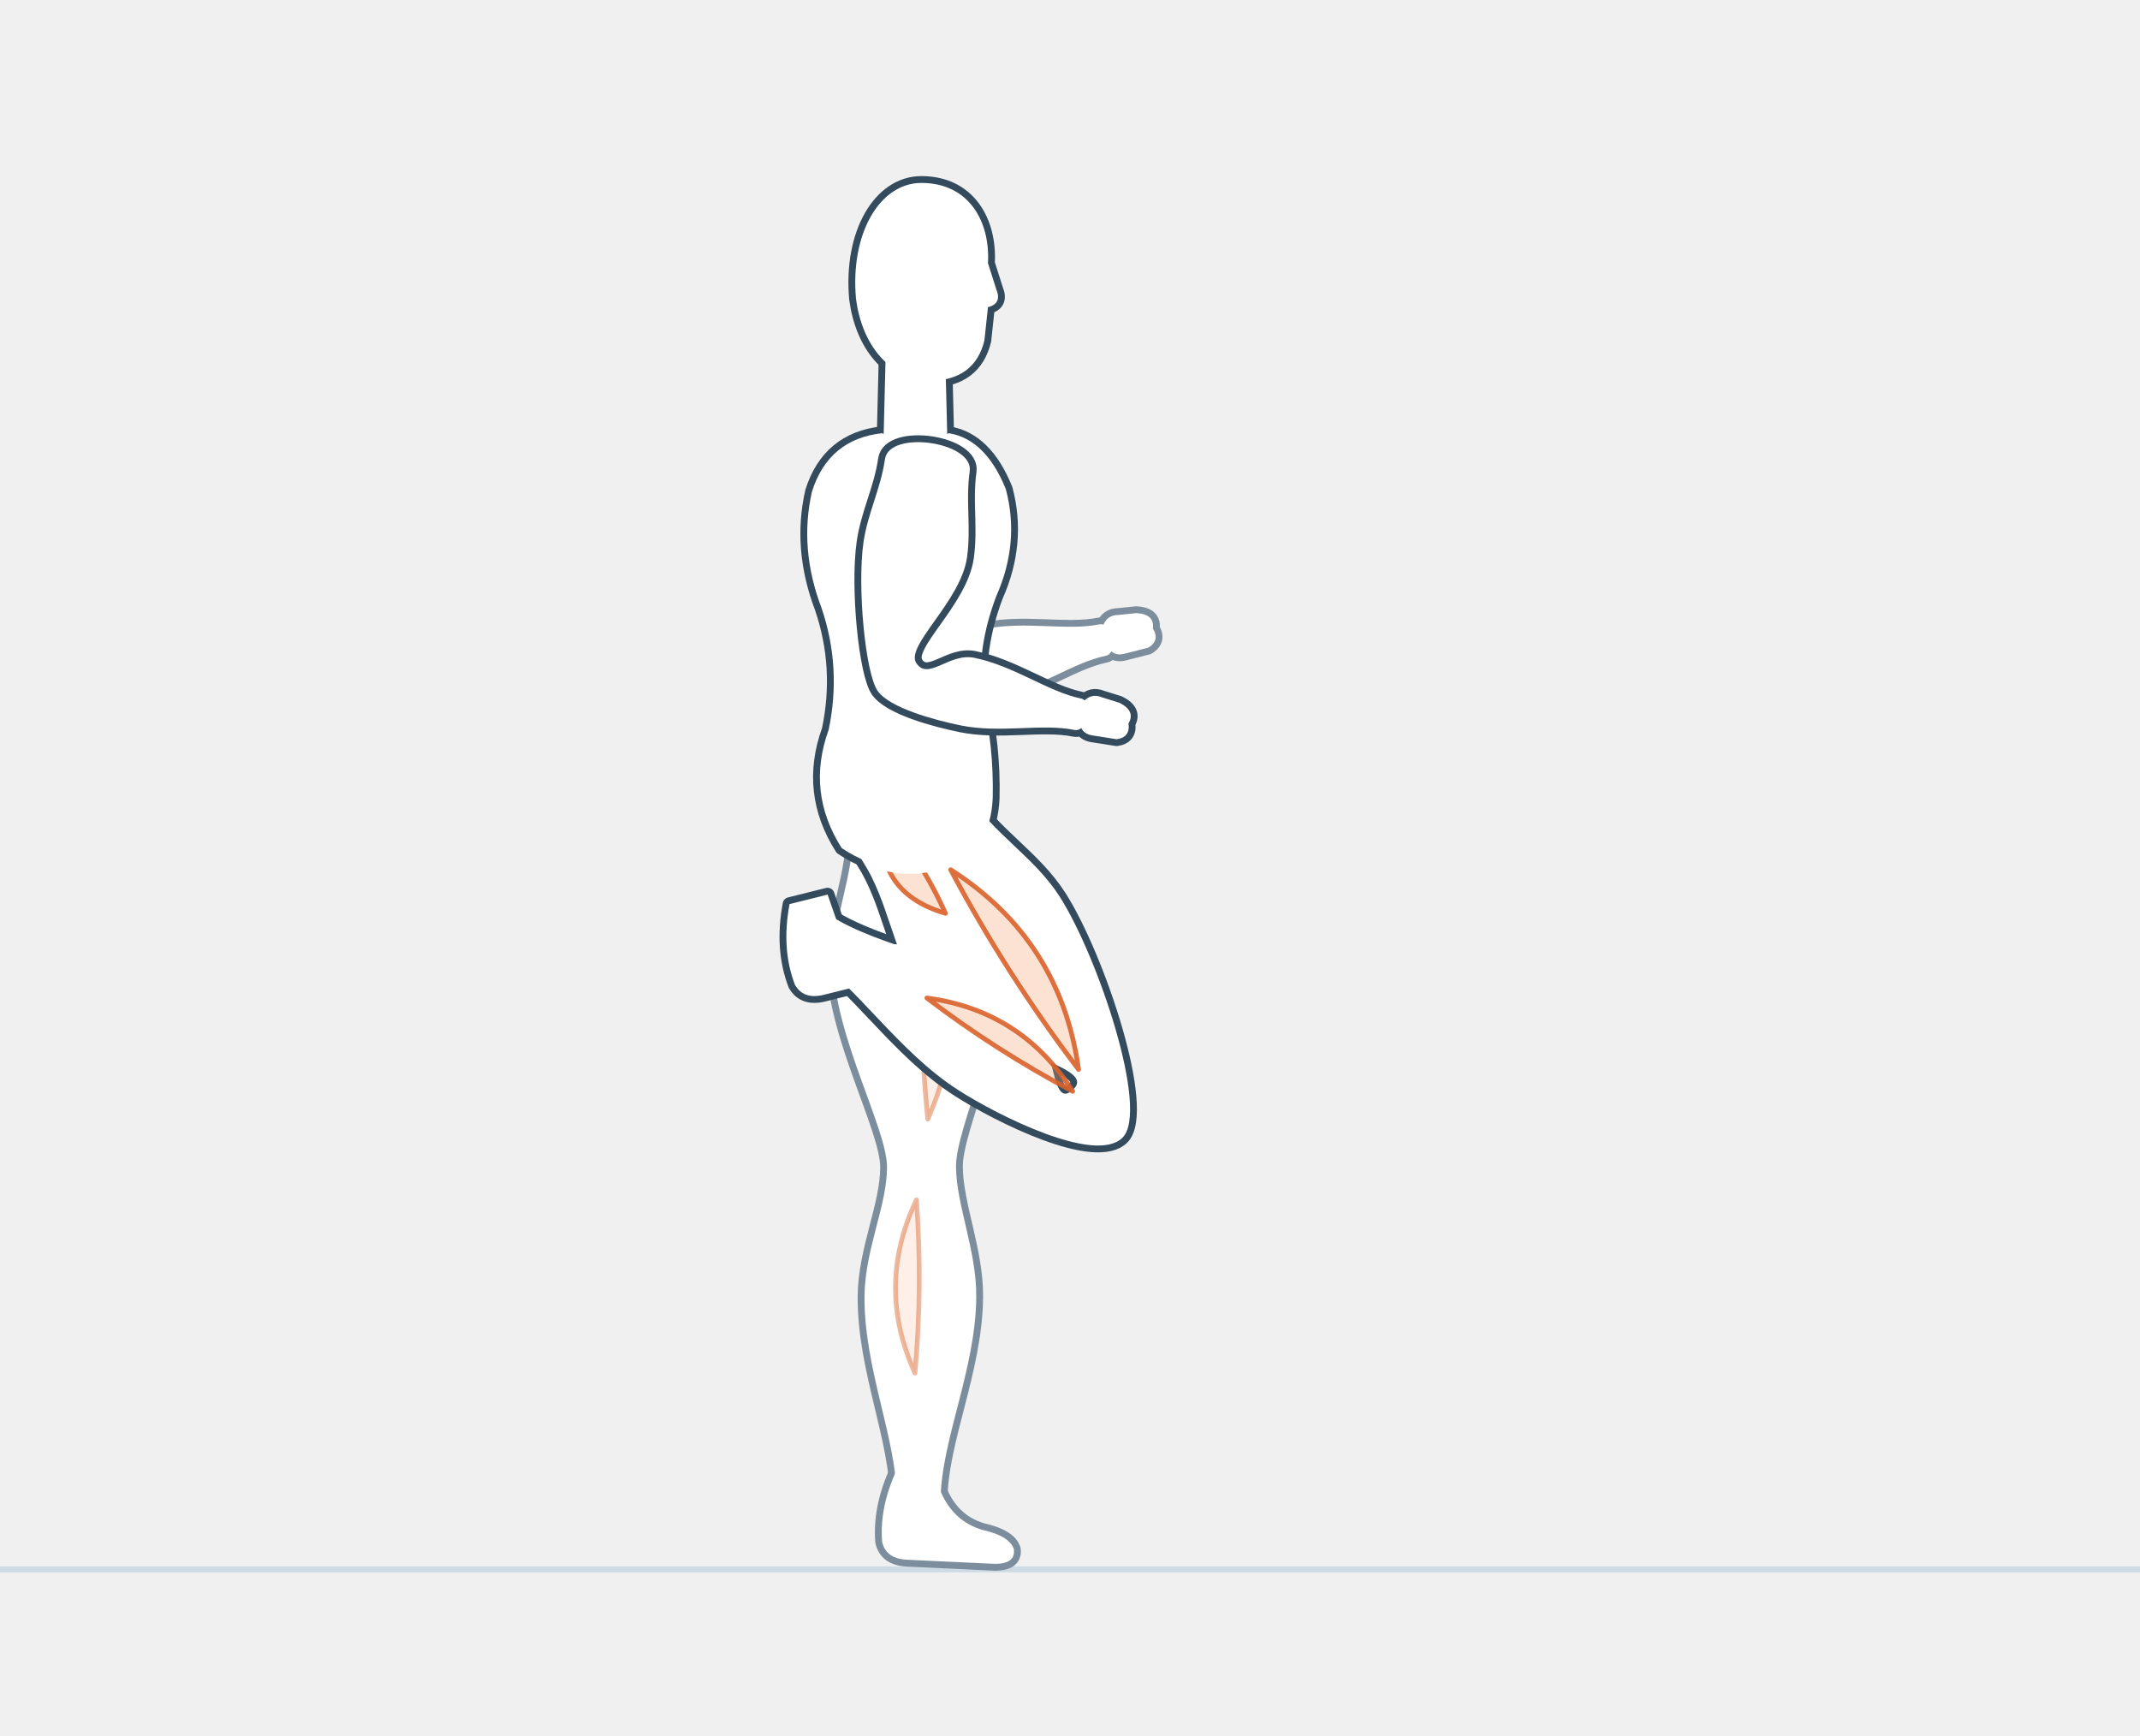
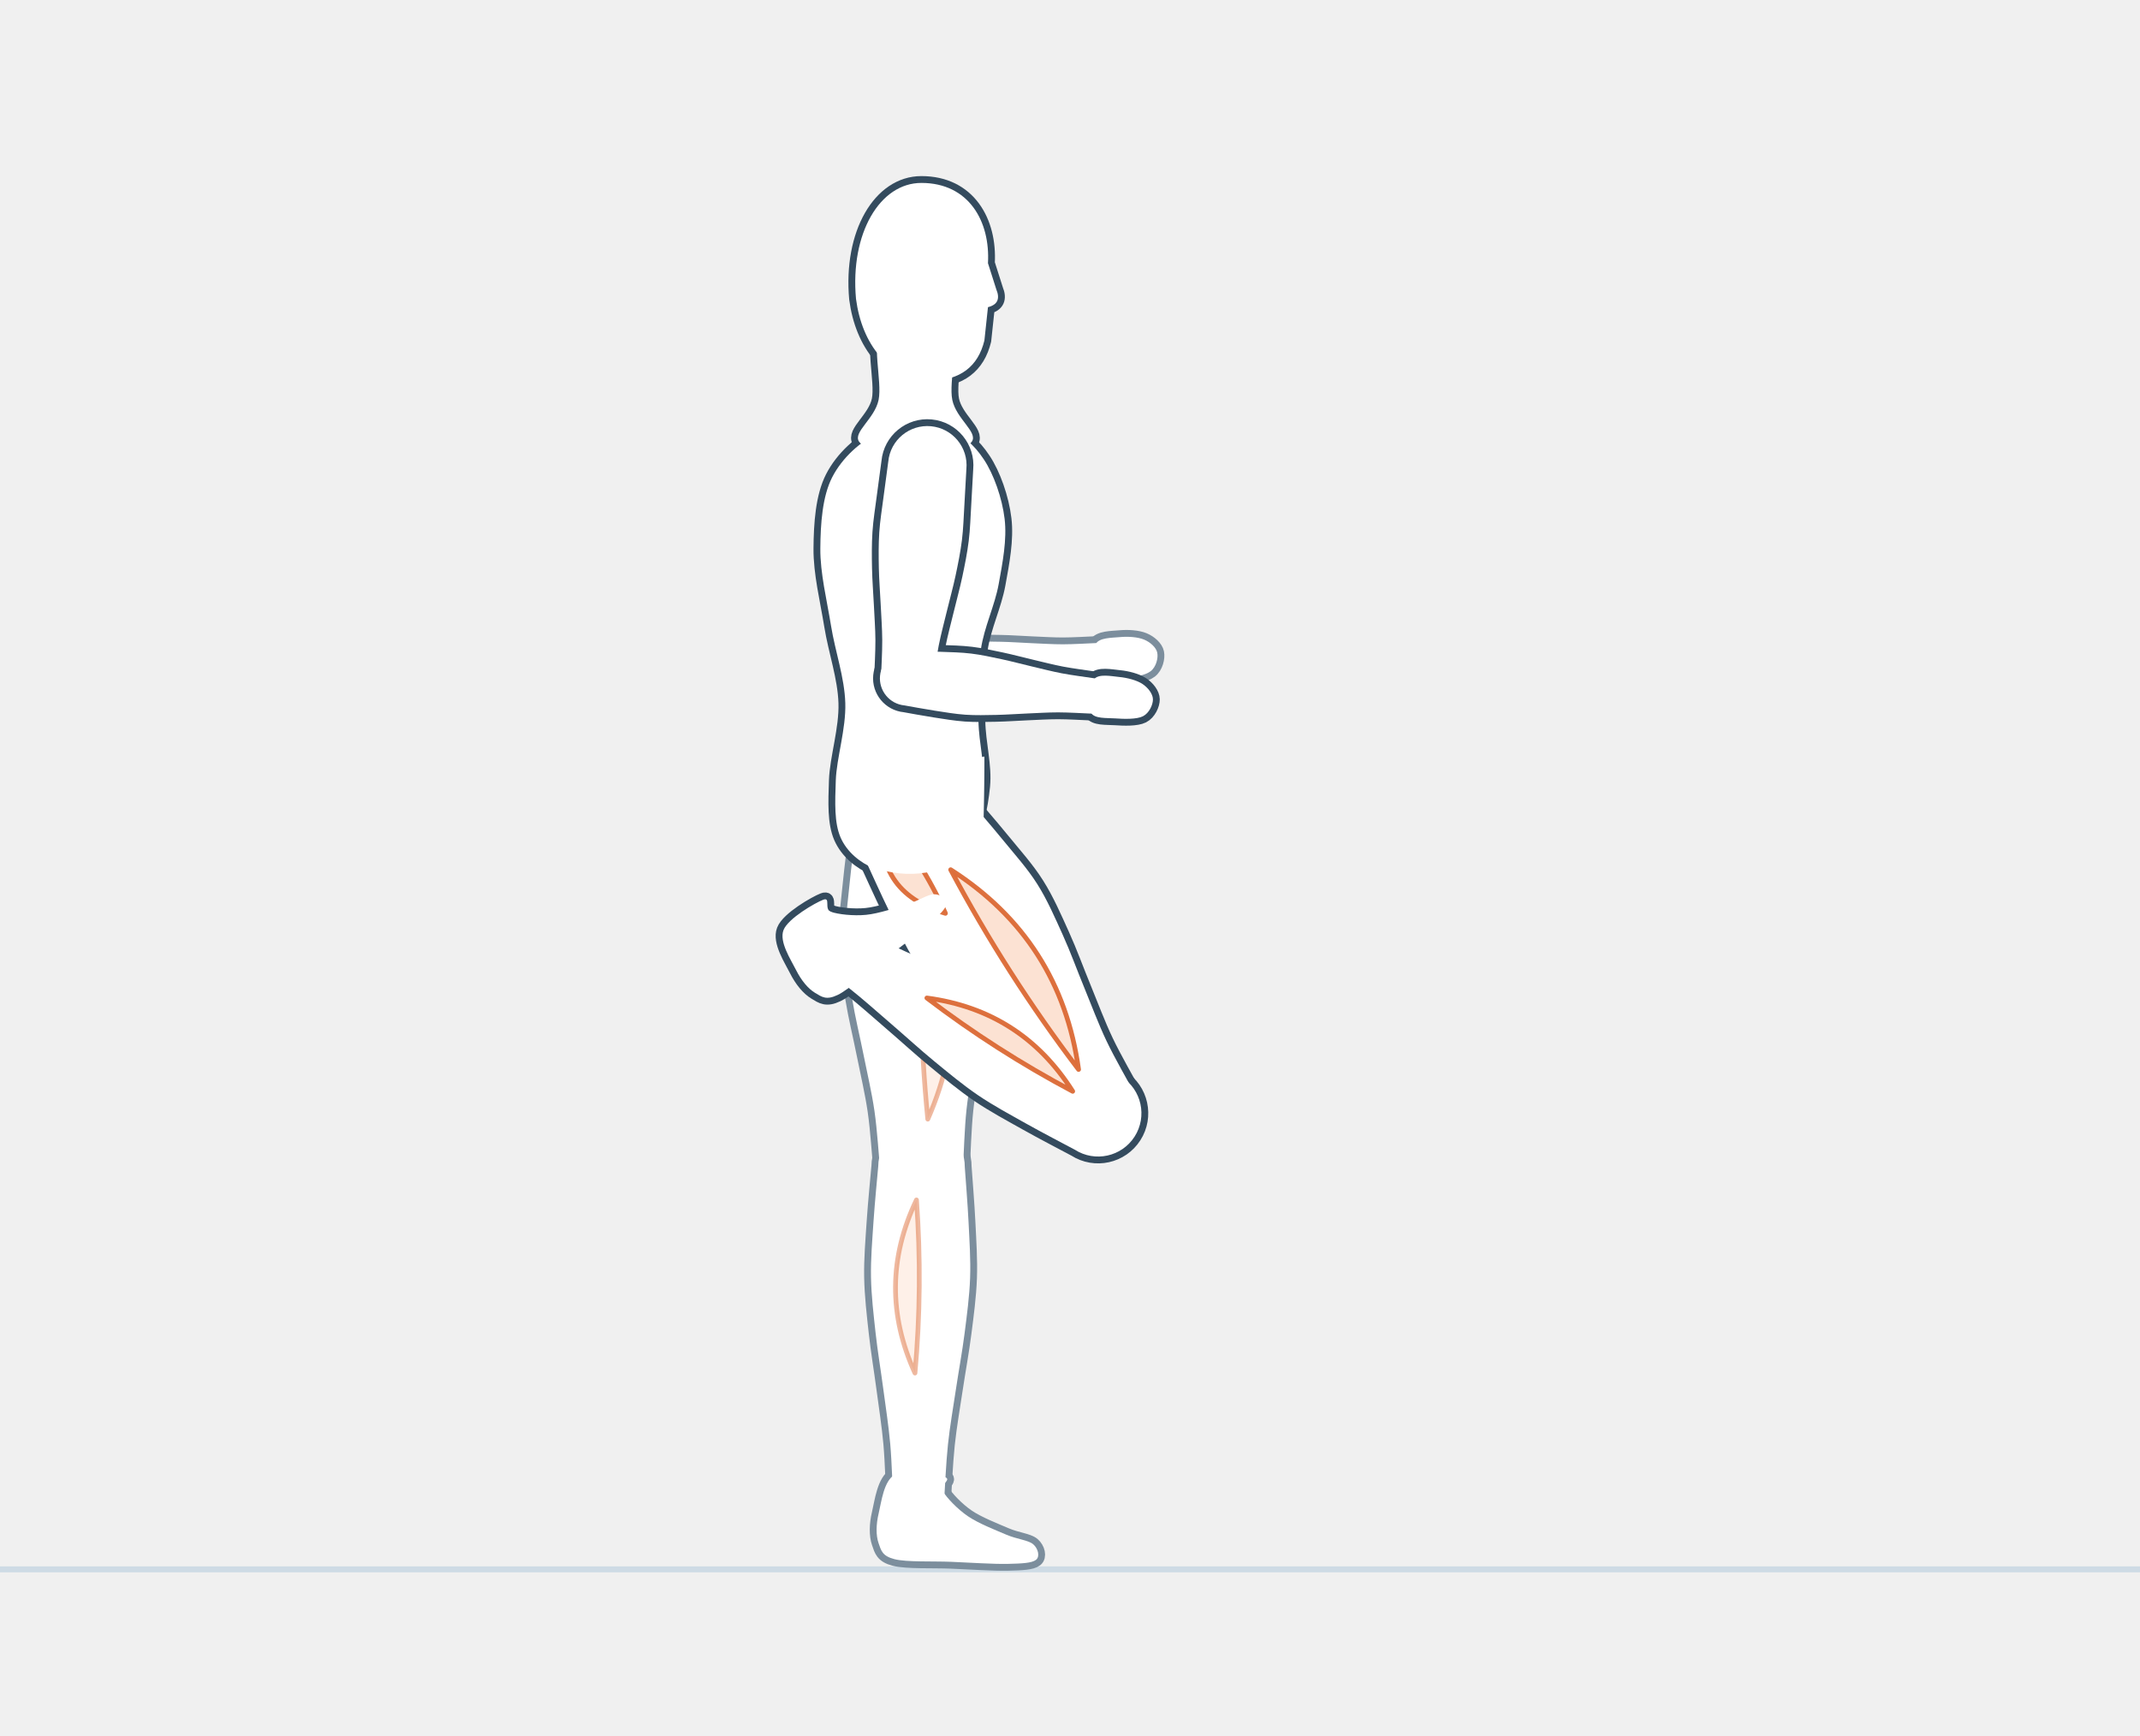
<svg xmlns="http://www.w3.org/2000/svg" viewBox="0 0 360 292">
  <path d="M0 264H360" stroke="#cedbe5" fill="none" />
  <g class="bw-human-athlete bw-human-outline bw-human-natural bw-human-sketch bw-human-side" stroke="#344b5e" stroke-width="1.05" stroke-linecap="round" stroke-linejoin="round">
    <g class="bw-silhouette-ink" stroke-width="2.3">
      <g class="bw-human-arm bw-human-arm-left" fill="#fff" stroke="#7c8e9d">
-         <path d="M142.872,79.291C143.585,84.280 142.612,88.783 143.325,93.772C144.395,101.256 149.875,115.130 152.790,117.182C155.706,119.233 163.850,118.033 168.101,117.161C174.782,115.789 180.536,111.443 186.002,110.321C188.250,109.860 187.164,104.570 184.916,105.032C179.450,106.154 172.449,104.426 165.769,105.798C161.517,106.670 160.309,112.691 157.394,110.639C154.478,108.587 161.818,98.767 160.748,91.283C160.035,86.293 157.840,82.243 157.128,77.254C156.415,72.265 142.160,74.301 142.872,79.291Z" />
+         <path d="M143.430,78.896C143.485,79.895 143.639,82.894 143.764,84.891C143.890,86.888 143.935,88.893 144.182,90.878C144.429,92.864 144.828,94.835 145.245,96.804C145.662,98.774 146.212,100.731 146.685,102.695C147.158,104.659 147.694,106.617 148.084,108.589C148.473,110.561 148.865,113.537 149.021,114.527A4.400,4.400 0 0 0 153.817,118.492A4.400,4.400 0 0 0 157.781,113.696C157.749,112.694 157.573,109.697 157.585,107.687C157.596,105.677 157.754,103.653 157.849,101.635C157.945,99.617 158.117,97.592 158.156,95.579C158.195,93.566 158.216,91.555 158.085,89.559C157.954,87.562 157.622,85.585 157.369,83.600C157.117,81.615 156.704,78.641 156.570,77.649A6.600,6.600 0 0 0 149.376,71.702A6.600,6.600 0 0 0 143.430,78.896Z" />
+         <path d="M153.833,118.667C154.697,118.652 157.291,118.642 159.015,118.577C160.738,118.512 162.466,118.484 164.176,118.277C165.886,118.071 167.581,117.695 169.277,117.335C170.972,116.975 172.659,116.516 174.351,116.119C176.043,115.722 177.731,115.280 179.430,114.955C181.130,114.630 183.693,114.300 184.546,114.169A3.000,3.000 0 0 0 187.249,110.899A3.000,3.000 0 0 0 183.979,108.196C183.117,108.228 180.537,108.386 178.807,108.386C177.077,108.387 175.336,108.270 173.599,108.199C171.863,108.127 170.120,107.993 168.387,107.959C166.654,107.924 164.919,107.874 163.200,107.993C161.481,108.111 159.780,108.409 158.074,108.669C156.369,108.930 153.820,109.408 152.969,109.556A4.576,4.576 0 0 0 148.845,114.544A4.576,4.576 0 0 0 153.833,118.667Z" />
        <g display="none" class="bw-muscle-traces" data-side="left" />
-         <g class="bw-human-hand" transform="translate(188.887,106.973) rotate(-11.601)">
-           <path d="M-3,-2.2 Q-2,-4 0,-3.6 L3,-3.3 Q6,-2.5 5.2,-.2 Q6,2 3.8,2.8 L-.5,3 Q-3,3 -3,-.2Z" />
+         <g class="bw-human-hand" transform="translate(187.747,110.852) rotate(-5.421)">
+           <path d="M-3.200,-2.800C-2.500,-3.867 -0.367,-3.600 1.000,-3.600C2.367,-3.600 4.000,-3.333 5.000,-2.800C6.000,-2.267 6.900,-1.300 7.000,-0.400C7.100,0.500 6.600,1.967 5.600,2.600C4.600,3.233 2.467,3.367 1.000,3.400C-0.467,3.433 -2.500,3.833 -3.200,2.800C-3.900,1.767 -3.900,-1.733 -3.200,-2.800Z" />
        </g>
      </g>
    </g>
    <g class="bw-silhouette-fill" stroke="none">
      <g class="bw-human-arm bw-human-arm-left" fill="#fff" stroke="none">
-         <path d="M142.872,79.291C143.585,84.280 142.612,88.783 143.325,93.772C144.395,101.256 149.875,115.130 152.790,117.182C155.706,119.233 163.850,118.033 168.101,117.161C174.782,115.789 180.536,111.443 186.002,110.321C188.250,109.860 187.164,104.570 184.916,105.032C179.450,106.154 172.449,104.426 165.769,105.798C161.517,106.670 160.309,112.691 157.394,110.639C154.478,108.587 161.818,98.767 160.748,91.283C160.035,86.293 157.840,82.243 157.128,77.254C156.415,72.265 142.160,74.301 142.872,79.291Z" />
+         <path d="M143.430,78.896C143.485,79.895 143.639,82.894 143.764,84.891C143.890,86.888 143.935,88.893 144.182,90.878C144.429,92.864 144.828,94.835 145.245,96.804C145.662,98.774 146.212,100.731 146.685,102.695C147.158,104.659 147.694,106.617 148.084,108.589C148.473,110.561 148.865,113.537 149.021,114.527A4.400,4.400 0 0 0 153.817,118.492A4.400,4.400 0 0 0 157.781,113.696C157.749,112.694 157.573,109.697 157.585,107.687C157.596,105.677 157.754,103.653 157.849,101.635C157.945,99.617 158.117,97.592 158.156,95.579C158.195,93.566 158.216,91.555 158.085,89.559C157.954,87.562 157.622,85.585 157.369,83.600C157.117,81.615 156.704,78.641 156.570,77.649A6.600,6.600 0 0 0 149.376,71.702A6.600,6.600 0 0 0 143.430,78.896Z" />
+         <path d="M153.833,118.667C154.697,118.652 157.291,118.642 159.015,118.577C160.738,118.512 162.466,118.484 164.176,118.277C165.886,118.071 167.581,117.695 169.277,117.335C170.972,116.975 172.659,116.516 174.351,116.119C176.043,115.722 177.731,115.280 179.430,114.955C181.130,114.630 183.693,114.300 184.546,114.169A3.000,3.000 0 0 0 187.249,110.899A3.000,3.000 0 0 0 183.979,108.196C183.117,108.228 180.537,108.386 178.807,108.386C177.077,108.387 175.336,108.270 173.599,108.199C171.863,108.127 170.120,107.993 168.387,107.959C166.654,107.924 164.919,107.874 163.200,107.993C161.481,108.111 159.780,108.409 158.074,108.669C156.369,108.930 153.820,109.408 152.969,109.556A4.576,4.576 0 0 0 148.845,114.544A4.576,4.576 0 0 0 153.833,118.667Z" />
        <g class="bw-muscle-traces" data-side="left" />
-         <g class="bw-human-hand" transform="translate(188.887,106.973) rotate(-11.601)">
-           <path d="M-3,-2.2 Q-2,-4 0,-3.6 L3,-3.3 Q6,-2.5 5.2,-.2 Q6,2 3.8,2.8 L-.5,3 Q-3,3 -3,-.2Z" />
+         <g class="bw-human-hand" transform="translate(187.747,110.852) rotate(-5.421)">
+           <path d="M-3.200,-2.800C-2.500,-3.867 -0.367,-3.600 1.000,-3.600C2.367,-3.600 4.000,-3.333 5.000,-2.800C6.000,-2.267 6.900,-1.300 7.000,-0.400C7.100,0.500 6.600,1.967 5.600,2.600C4.600,3.233 2.467,3.367 1.000,3.400C-0.467,3.433 -2.500,3.833 -3.200,2.800C-3.900,1.767 -3.900,-1.733 -3.200,-2.800Z" />
        </g>
      </g>
    </g>
    <g class="bw-silhouette-ink" stroke-width="2.3">
      <g class="bw-human-leg bw-human-leg-left" fill="#fff" stroke="#7c8e9d">
-         <path d="M143.502,139.460C143.645,147.439 140.068,154.344 140.211,162.323C140.425,174.291 149.191,189.850 149.221,196.290C149.251,202.730 145.500,210.181 145.431,218.021C145.324,230.340 150.922,242.149 150.834,252.229C150.807,255.374 158.207,255.438 158.234,252.293C158.322,242.214 164.124,230.504 164.231,218.184C164.299,210.344 160.851,202.676 160.821,196.236C160.791,189.796 168.821,173.782 168.606,161.814C168.463,153.836 164.641,147.063 164.498,139.084C164.367,131.735 143.370,132.112 143.502,139.460Z" />
+         <path d="M144.002,139.451C143.816,141.038 143.194,145.800 142.889,148.973C142.585,152.145 142.101,155.321 142.177,158.487C142.252,161.653 142.828,164.810 143.343,167.968C143.858,171.126 144.640,174.279 145.268,177.435C145.895,180.591 146.649,183.744 147.108,186.903C147.567,190.062 147.870,194.808 148.022,196.388A7.000,7.000 0 0 0 155.146,203.262A7.000,7.000 0 0 0 162.020,196.138C162.115,194.552 162.248,189.799 162.594,186.626C162.939,183.453 163.580,180.274 164.094,177.098C164.608,173.921 165.276,170.742 165.678,167.568C166.080,164.393 166.542,161.218 166.504,158.051C166.466,154.885 165.869,151.728 165.451,148.569C165.033,145.409 164.240,140.672 163.998,139.093A10.000,10.000 0 0 0 153.821,129.274A10.000,10.000 0 0 0 144.002,139.451Z" />
+         <path d="M147.741,196.200C147.608,197.754 147.145,202.417 146.942,205.527C146.739,208.636 146.465,211.745 146.523,214.857C146.582,217.968 146.950,221.083 147.292,224.197C147.634,227.311 148.163,230.427 148.574,233.542C148.985,236.657 149.481,239.772 149.758,242.886C150.035,245.999 150.155,250.667 150.234,252.224A4.300,4.300 0 0 0 154.497,256.561A4.300,4.300 0 0 0 158.834,252.298C158.940,250.744 159.142,246.079 159.472,242.970C159.803,239.862 160.354,236.755 160.819,233.648C161.284,230.541 161.867,227.435 162.263,224.327C162.659,221.219 163.082,218.112 163.194,215.002C163.307,211.891 163.087,208.778 162.938,205.666C162.789,202.553 162.407,197.883 162.301,196.326A7.280,7.280 0 0 0 155.084,188.983A7.280,7.280 0 0 0 147.741,196.200Z" />
        <g display="none" class="bw-muscle-traces" data-side="left">
          <g data-muscle="quadriceps">
            <path d="M155.363,148.369Q164.919,168.151 156.078,188.263Q154.111,168.345 155.363,148.369Z" fill="#f59e6b" fill-opacity="0.16" stroke="#d9622b" stroke-width=".8" stroke-opacity="0.45" />
          </g>
          <g data-muscle="glutes">
            <path d="M150.419,134.776Q142.194,144.615 150.766,154.153Q152.062,144.438 150.419,134.776Z" fill="#f59e6b" fill-opacity="0.16" stroke="#d9622b" stroke-width=".8" stroke-opacity="0.45" />
          </g>
          <g data-muscle="calves">
            <path d="M154.172,201.856Q147.246,216.356 153.919,230.975Q155.236,216.426 154.172,201.856Z" fill="#f59e6b" fill-opacity="0.16" stroke="#d9622b" stroke-width=".8" stroke-opacity="0.45" />
          </g>
        </g>
        <g class="bw-human-shoe bw-human-foot" transform="translate(154.534,252.261) rotate(2.691)" fill="#fff">
-           <path d="M-3.4,-6 Q-6.6,1 -5.8,7.4 Q-5,10.2 -1.5,10.2 L13.4,10.2 Q16.8,10 16.4,7.6 Q15.6,5.4 11,4.6 Q6,3.4 3.6,-1.6 L3.2,-6 Z" />
+           <path d="M-4.200,-4.000C-6.000,-2.900 -6.233,0.667 -6.600,2.600C-6.967,4.533 -6.900,6.333 -6.400,7.600C-5.900,8.867 -5.667,9.767 -3.600,10.200C-1.533,10.633 2.817,10.217 6.000,10.200C9.183,10.183 13.133,10.267 15.500,10.100C17.867,9.933 19.517,9.783 20.200,9.200C20.883,8.617 20.467,7.267 19.600,6.600C18.733,5.933 16.867,5.900 15.000,5.200C13.133,4.500 10.233,3.533 8.400,2.400C6.567,1.267 4.700,-0.533 4.000,-1.600C3.300,-2.667 5.567,-3.600 4.200,-4.000C2.833,-4.400 -2.400,-5.100 -4.200,-4.000Z" />
        </g>
      </g>
    </g>
    <g class="bw-silhouette-fill" stroke="none">
      <g class="bw-human-leg bw-human-leg-left" fill="#fff" stroke="none">
-         <path d="M143.502,139.460C143.645,147.439 140.068,154.344 140.211,162.323C140.425,174.291 149.191,189.850 149.221,196.290C149.251,202.730 145.500,210.181 145.431,218.021C145.324,230.340 150.922,242.149 150.834,252.229C150.807,255.374 158.207,255.438 158.234,252.293C158.322,242.214 164.124,230.504 164.231,218.184C164.299,210.344 160.851,202.676 160.821,196.236C160.791,189.796 168.821,173.782 168.606,161.814C168.463,153.836 164.641,147.063 164.498,139.084C164.367,131.735 143.370,132.112 143.502,139.460Z" />
+         <path d="M144.002,139.451C143.816,141.038 143.194,145.800 142.889,148.973C142.585,152.145 142.101,155.321 142.177,158.487C142.252,161.653 142.828,164.810 143.343,167.968C143.858,171.126 144.640,174.279 145.268,177.435C145.895,180.591 146.649,183.744 147.108,186.903C147.567,190.062 147.870,194.808 148.022,196.388A7.000,7.000 0 0 0 155.146,203.262A7.000,7.000 0 0 0 162.020,196.138C162.115,194.552 162.248,189.799 162.594,186.626C162.939,183.453 163.580,180.274 164.094,177.098C164.608,173.921 165.276,170.742 165.678,167.568C166.080,164.393 166.542,161.218 166.504,158.051C166.466,154.885 165.869,151.728 165.451,148.569C165.033,145.409 164.240,140.672 163.998,139.093A10.000,10.000 0 0 0 153.821,129.274A10.000,10.000 0 0 0 144.002,139.451Z" />
+         <path d="M147.741,196.200C147.608,197.754 147.145,202.417 146.942,205.527C146.739,208.636 146.465,211.745 146.523,214.857C146.582,217.968 146.950,221.083 147.292,224.197C147.634,227.311 148.163,230.427 148.574,233.542C148.985,236.657 149.481,239.772 149.758,242.886C150.035,245.999 150.155,250.667 150.234,252.224A4.300,4.300 0 0 0 154.497,256.561A4.300,4.300 0 0 0 158.834,252.298C158.940,250.744 159.142,246.079 159.472,242.970C159.803,239.862 160.354,236.755 160.819,233.648C161.284,230.541 161.867,227.435 162.263,224.327C162.659,221.219 163.082,218.112 163.194,215.002C163.307,211.891 163.087,208.778 162.938,205.666C162.789,202.553 162.407,197.883 162.301,196.326A7.280,7.280 0 0 0 155.084,188.983A7.280,7.280 0 0 0 147.741,196.200Z" />
        <g class="bw-muscle-traces" data-side="left">
          <g data-muscle="quadriceps">
            <path d="M155.363,148.369Q164.919,168.151 156.078,188.263Q154.111,168.345 155.363,148.369Z" fill="#f59e6b" fill-opacity="0.16" stroke="#d9622b" stroke-width=".8" stroke-opacity="0.45" />
          </g>
          <g data-muscle="glutes">
            <path d="M150.419,134.776Q142.194,144.615 150.766,154.153Q152.062,144.438 150.419,134.776Z" fill="#f59e6b" fill-opacity="0.16" stroke="#d9622b" stroke-width=".8" stroke-opacity="0.45" />
          </g>
          <g data-muscle="calves">
            <path d="M154.172,201.856Q147.246,216.356 153.919,230.975Q155.236,216.426 154.172,201.856Z" fill="#f59e6b" fill-opacity="0.16" stroke="#d9622b" stroke-width=".8" stroke-opacity="0.45" />
          </g>
        </g>
        <g class="bw-human-shoe bw-human-foot" transform="translate(154.534,252.261) rotate(2.691)" fill="#fff">
-           <path d="M-3.4,-6 Q-6.6,1 -5.8,7.4 Q-5,10.2 -1.5,10.2 L13.4,10.2 Q16.8,10 16.4,7.6 Q15.6,5.4 11,4.6 Q6,3.4 3.6,-1.6 L3.2,-6 Z" />
+           <path d="M-4.200,-4.000C-6.000,-2.900 -6.233,0.667 -6.600,2.600C-6.967,4.533 -6.900,6.333 -6.400,7.600C-5.900,8.867 -5.667,9.767 -3.600,10.200C-1.533,10.633 2.817,10.217 6.000,10.200C9.183,10.183 13.133,10.267 15.500,10.100C17.867,9.933 19.517,9.783 20.200,9.200C20.883,8.617 20.467,7.267 19.600,6.600C18.733,5.933 16.867,5.900 15.000,5.200C13.133,4.500 10.233,3.533 8.400,2.400C6.567,1.267 4.700,-0.533 4.000,-1.600C3.300,-2.667 5.567,-3.600 4.200,-4.000C2.833,-4.400 -2.400,-5.100 -4.200,-4.000Z" />
        </g>
      </g>
    </g>
    <g class="bw-silhouette-ink" stroke-width="2.3">
      <g class="bw-human-torso" transform="translate(154.000,139.272) rotate(0.000)">
        <g transform="translate(0 -67) rotate(0.000) scale(1) translate(0 67)">
-           <path d="M-5,-80L-5.4,-64Q0,-61.5 5.4,-64L5,-80Z" fill="#fff" />
+           <path d="M-5.600,-84.000C-7.567,-82.000 -5.550,-75.167 -6.200,-72.000C-6.850,-68.833 -10.533,-66.583 -9.500,-65.000C-8.467,-63.417 -3.167,-62.500 0.000,-62.500C3.167,-62.500 8.467,-63.417 9.500,-65.000C10.533,-66.583 6.850,-68.833 6.200,-72.000C5.550,-75.167 7.567,-82.000 5.600,-84.000C3.633,-86.000 -3.633,-86.000 -5.600,-84.000Z" fill="#fff" />
          <path d="M1,-108.5C9,-108.5 12.6,-102 12.2,-95L13.6,-90.6Q14.6,-88.2 12.2,-87.6L11.6,-82Q10,-75.4 2.6,-75.2C-4.6,-75.6 -9,-81.4 -10,-89C-11,-100 -6,-108.5 1,-108.5Z" fill="#fff" />
        </g>
        <g transform="scale(1.000 1)">
-           <path d="M-5.6,-66.4Q-14.6,-65.4 -17.4,-56.6Q-19.6,-47 -15.800,-37Q-12.400,-27 -14.6,-16.5Q-18.4,-6 -12.4,3.4Q-4,9 6,6Q12.6,3.6 13,-5Q13.2,-14 11.2,-22Q10.2,-30 13.6,-39Q17.6,-48 15.2,-57Q11.8,-65.4 5.6,-66.4Q0,-63.2 -5.6,-66.4Z" fill="#fff" />
+           <path d="M5.000,-67.000C7.917,-66.250 9.833,-64.500 11.500,-62.000C13.167,-59.500 14.583,-55.500 15.000,-52.000C15.417,-48.500 14.667,-44.667 14.000,-41.000C13.333,-37.333 11.567,-33.833 11.000,-30.000C10.433,-26.167 10.533,-21.833 10.600,-18.000C10.667,-14.167 11.750,-10.500 11.400,-7.000C11.050,-3.500 10.233,0.633 8.500,3.000C6.767,5.367 3.583,6.567 1.000,7.200C-1.583,7.833 -4.733,7.733 -7.000,6.800C-9.267,5.867 -11.533,4.067 -12.600,1.600C-13.667,-0.867 -13.533,-4.233 -13.400,-8.000C-13.267,-11.767 -11.667,-16.667 -11.800,-21.000C-11.933,-25.333 -13.500,-29.667 -14.200,-34.000C-14.900,-38.333 -16.033,-42.833 -16.000,-47.000C-15.967,-51.167 -15.667,-55.750 -14.000,-59.000C-12.333,-62.250 -9.167,-65.167 -6.000,-66.500C-2.833,-67.833 2.083,-67.750 5.000,-67.000Z" fill="#fff" />
          <g display="none" class="bw-muscle-traces bw-torso-muscles" />
        </g>
      </g>
      <g class="bw-human-leg bw-human-leg-right" fill="#fff" stroke="#344b5e">
-         <path d="M145.157,144.934C149.461,151.655 150.033,159.410 154.336,166.131C160.791,176.211 185.189,178.620 180.635,183.174C176.082,187.728 178.013,171.810 171.410,167.584C161.033,160.942 148.055,159.403 139.566,153.969C136.917,152.274 132.927,158.507 135.576,160.202C144.066,165.636 150.898,176.777 161.275,183.418C167.878,187.645 184.285,195.930 188.839,191.376C193.392,186.821 184.708,160.897 178.253,150.816C173.950,144.096 167.146,140.331 162.843,133.610C158.879,127.420 141.194,138.745 145.157,144.934Z" />
+         <path d="M145.579,144.665C146.252,146.113 148.218,150.495 149.621,153.357C151.025,156.218 152.277,159.177 154.000,161.833C155.724,164.490 157.869,166.877 159.962,169.296C162.056,171.716 164.375,173.992 166.563,176.351C168.751,178.710 171.046,181.000 173.093,183.450C175.139,185.900 177.884,189.783 178.842,191.049A7.000,7.000 0 0 0 188.512,193.170A7.000,7.000 0 0 0 190.632,183.500C189.883,182.100 187.504,177.982 186.136,175.098C184.767,172.215 183.646,169.172 182.420,166.197C181.193,163.223 180.096,160.165 178.775,157.251C177.453,154.337 176.183,151.390 174.491,148.713C172.799,146.036 170.636,143.661 168.624,141.189C166.613,138.716 163.455,135.098 162.421,133.880A10.000,10.000 0 0 0 148.608,130.851A10.000,10.000 0 0 0 145.579,144.665Z" />
+         <path d="M188.661,181.143C187.416,180.204 183.713,177.332 181.188,175.507C178.662,173.682 176.175,171.796 173.509,170.191C170.842,168.586 168.009,167.242 165.189,165.876C162.370,164.509 159.450,163.300 156.594,161.992C153.737,160.684 150.835,159.447 148.051,158.026C145.266,156.605 141.249,154.224 139.889,153.464A4.300,4.300 0 0 0 133.949,154.768A4.300,4.300 0 0 0 135.253,160.707C136.513,161.624 140.357,164.275 142.813,166.208C145.270,168.141 147.608,170.259 149.992,172.306C152.377,174.352 154.697,176.497 157.119,178.485C159.540,180.473 161.947,182.484 164.521,184.233C167.095,185.982 169.849,187.451 172.564,188.980C175.279,190.509 179.438,192.669 180.812,193.406A7.280,7.280 0 0 0 190.868,191.199A7.280,7.280 0 0 0 188.661,181.143Z" />
        <g display="none" class="bw-muscle-traces" data-side="right">
          <g data-muscle="quadriceps">
            <path d="M159.928,146.306Q178.434,158.145 181.444,179.907Q169.331,163.975 159.928,146.306Z" fill="#f59e6b" fill-opacity="0.3" stroke="#d9622b" stroke-width=".8" stroke-opacity="0.9" />
          </g>
          <g data-muscle="glutes">
            <path d="M148.594,137.319Q146.745,150.009 159.044,153.640Q155.057,144.687 148.594,137.319Z" fill="#f59e6b" fill-opacity="0.3" stroke="#d9622b" stroke-width=".8" stroke-opacity="0.9" />
          </g>
          <g data-muscle="calves">
            <path d="M180.452,183.582Q171.854,170.006 155.925,167.884Q167.547,176.735 180.452,183.582Z" fill="#f59e6b" fill-opacity="0.3" stroke="#d9622b" stroke-width=".8" stroke-opacity="0.9" />
          </g>
        </g>
-         <g class="bw-human-shoe bw-human-foot" transform="translate(137.571,157.086) rotate(-14.000)" fill="#fff">
-           <path d="M-3.4,-6 Q-6.6,1 -5.8,7.4 Q-5,10.2 -1.5,10.2 L13.4,10.2 Q16.8,10 16.4,7.6 Q15.6,5.4 11,4.6 Q6,3.4 3.6,-1.6 L3.2,-6 Z" />
+         <g class="bw-human-shoe bw-human-foot" transform="translate(137.571,157.086) rotate(-37.378)" fill="#fff">
+           <path d="M-4.200,-4.000C-6.000,-2.900 -6.233,0.667 -6.600,2.600C-6.967,4.533 -6.900,6.333 -6.400,7.600C-5.900,8.867 -5.667,9.767 -3.600,10.200C-1.533,10.633 2.817,10.217 6.000,10.200C9.183,10.183 13.133,10.267 15.500,10.100C17.867,9.933 19.517,9.783 20.200,9.200C20.883,8.617 20.467,7.267 19.600,6.600C18.733,5.933 16.867,5.900 15.000,5.200C13.133,4.500 10.233,3.533 8.400,2.400C6.567,1.267 4.700,-0.533 4.000,-1.600C3.300,-2.667 5.567,-3.600 4.200,-4.000C2.833,-4.400 -2.400,-5.100 -4.200,-4.000Z" />
        </g>
      </g>
      <g transform="translate(154.000,139.272) rotate(0.000)" fill="#fff" stroke="none">
        <path d="M-12,-12Q0,-9 11.6,-12L11.4,3Q3,9.6 -6,7Q-11.4,4 -12,-12Z" />
      </g>
    </g>
    <g class="bw-silhouette-fill" stroke="none">
      <g class="bw-human-torso" transform="translate(154.000,139.272) rotate(0.000)">
        <g transform="translate(0 -67) rotate(0.000) scale(1) translate(0 67)">
-           <path d="M-5,-80L-5.4,-64Q0,-61.5 5.4,-64L5,-80Z" fill="#fff" />
+           <path d="M-5.600,-84.000C-7.567,-82.000 -5.550,-75.167 -6.200,-72.000C-6.850,-68.833 -10.533,-66.583 -9.500,-65.000C-8.467,-63.417 -3.167,-62.500 0.000,-62.500C3.167,-62.500 8.467,-63.417 9.500,-65.000C10.533,-66.583 6.850,-68.833 6.200,-72.000C5.550,-75.167 7.567,-82.000 5.600,-84.000C3.633,-86.000 -3.633,-86.000 -5.600,-84.000Z" fill="#fff" />
          <path d="M1,-108.5C9,-108.5 12.6,-102 12.2,-95L13.6,-90.6Q14.6,-88.2 12.2,-87.6L11.6,-82Q10,-75.4 2.6,-75.2C-4.6,-75.6 -9,-81.4 -10,-89C-11,-100 -6,-108.5 1,-108.5Z" fill="#fff" />
        </g>
        <g transform="scale(1.000 1)">
-           <path d="M-5.6,-66.4Q-14.6,-65.4 -17.4,-56.6Q-19.6,-47 -15.800,-37Q-12.400,-27 -14.6,-16.5Q-18.4,-6 -12.4,3.4Q-4,9 6,6Q12.6,3.6 13,-5Q13.2,-14 11.2,-22Q10.2,-30 13.6,-39Q17.6,-48 15.2,-57Q11.8,-65.4 5.6,-66.4Q0,-63.2 -5.6,-66.4Z" fill="#fff" />
+           <path d="M5.000,-67.000C7.917,-66.250 9.833,-64.500 11.500,-62.000C13.167,-59.500 14.583,-55.500 15.000,-52.000C15.417,-48.500 14.667,-44.667 14.000,-41.000C13.333,-37.333 11.567,-33.833 11.000,-30.000C10.433,-26.167 10.533,-21.833 10.600,-18.000C10.667,-14.167 11.750,-10.500 11.400,-7.000C11.050,-3.500 10.233,0.633 8.500,3.000C6.767,5.367 3.583,6.567 1.000,7.200C-1.583,7.833 -4.733,7.733 -7.000,6.800C-9.267,5.867 -11.533,4.067 -12.600,1.600C-13.667,-0.867 -13.533,-4.233 -13.400,-8.000C-13.267,-11.767 -11.667,-16.667 -11.800,-21.000C-11.933,-25.333 -13.500,-29.667 -14.200,-34.000C-14.900,-38.333 -16.033,-42.833 -16.000,-47.000C-15.967,-51.167 -15.667,-55.750 -14.000,-59.000C-12.333,-62.250 -9.167,-65.167 -6.000,-66.500C-2.833,-67.833 2.083,-67.750 5.000,-67.000Z" fill="#fff" />
          <g class="bw-muscle-traces bw-torso-muscles" />
        </g>
      </g>
      <g class="bw-human-leg bw-human-leg-right" fill="#fff" stroke="none">
-         <path d="M145.157,144.934C149.461,151.655 150.033,159.410 154.336,166.131C160.791,176.211 185.189,178.620 180.635,183.174C176.082,187.728 178.013,171.810 171.410,167.584C161.033,160.942 148.055,159.403 139.566,153.969C136.917,152.274 132.927,158.507 135.576,160.202C144.066,165.636 150.898,176.777 161.275,183.418C167.878,187.645 184.285,195.930 188.839,191.376C193.392,186.821 184.708,160.897 178.253,150.816C173.950,144.096 167.146,140.331 162.843,133.610C158.879,127.420 141.194,138.745 145.157,144.934Z" />
+         <path d="M145.579,144.665C146.252,146.113 148.218,150.495 149.621,153.357C151.025,156.218 152.277,159.177 154.000,161.833C155.724,164.490 157.869,166.877 159.962,169.296C162.056,171.716 164.375,173.992 166.563,176.351C168.751,178.710 171.046,181.000 173.093,183.450C175.139,185.900 177.884,189.783 178.842,191.049A7.000,7.000 0 0 0 188.512,193.170A7.000,7.000 0 0 0 190.632,183.500C189.883,182.100 187.504,177.982 186.136,175.098C184.767,172.215 183.646,169.172 182.420,166.197C181.193,163.223 180.096,160.165 178.775,157.251C177.453,154.337 176.183,151.390 174.491,148.713C172.799,146.036 170.636,143.661 168.624,141.189C166.613,138.716 163.455,135.098 162.421,133.880A10.000,10.000 0 0 0 148.608,130.851A10.000,10.000 0 0 0 145.579,144.665Z" />
+         <path d="M188.661,181.143C187.416,180.204 183.713,177.332 181.188,175.507C178.662,173.682 176.175,171.796 173.509,170.191C170.842,168.586 168.009,167.242 165.189,165.876C162.370,164.509 159.450,163.300 156.594,161.992C153.737,160.684 150.835,159.447 148.051,158.026C145.266,156.605 141.249,154.224 139.889,153.464A4.300,4.300 0 0 0 133.949,154.768A4.300,4.300 0 0 0 135.253,160.707C136.513,161.624 140.357,164.275 142.813,166.208C145.270,168.141 147.608,170.259 149.992,172.306C152.377,174.352 154.697,176.497 157.119,178.485C159.540,180.473 161.947,182.484 164.521,184.233C167.095,185.982 169.849,187.451 172.564,188.980C175.279,190.509 179.438,192.669 180.812,193.406A7.280,7.280 0 0 0 190.868,191.199A7.280,7.280 0 0 0 188.661,181.143Z" />
        <g class="bw-muscle-traces" data-side="right">
          <g data-muscle="quadriceps">
            <path d="M159.928,146.306Q178.434,158.145 181.444,179.907Q169.331,163.975 159.928,146.306Z" fill="#f59e6b" fill-opacity="0.3" stroke="#d9622b" stroke-width=".8" stroke-opacity="0.9" />
          </g>
          <g data-muscle="glutes">
            <path d="M148.594,137.319Q146.745,150.009 159.044,153.640Q155.057,144.687 148.594,137.319Z" fill="#f59e6b" fill-opacity="0.3" stroke="#d9622b" stroke-width=".8" stroke-opacity="0.9" />
          </g>
          <g data-muscle="calves">
            <path d="M180.452,183.582Q171.854,170.006 155.925,167.884Q167.547,176.735 180.452,183.582Z" fill="#f59e6b" fill-opacity="0.3" stroke="#d9622b" stroke-width=".8" stroke-opacity="0.9" />
          </g>
        </g>
-         <g class="bw-human-shoe bw-human-foot" transform="translate(137.571,157.086) rotate(-14.000)" fill="#fff">
-           <path d="M-3.4,-6 Q-6.6,1 -5.8,7.4 Q-5,10.2 -1.5,10.2 L13.4,10.2 Q16.8,10 16.4,7.6 Q15.6,5.4 11,4.6 Q6,3.4 3.6,-1.6 L3.2,-6 Z" />
+         <g class="bw-human-shoe bw-human-foot" transform="translate(137.571,157.086) rotate(-37.378)" fill="#fff">
+           <path d="M-4.200,-4.000C-6.000,-2.900 -6.233,0.667 -6.600,2.600C-6.967,4.533 -6.900,6.333 -6.400,7.600C-5.900,8.867 -5.667,9.767 -3.600,10.200C-1.533,10.633 2.817,10.217 6.000,10.200C9.183,10.183 13.133,10.267 15.500,10.100C17.867,9.933 19.517,9.783 20.200,9.200C20.883,8.617 20.467,7.267 19.600,6.600C18.733,5.933 16.867,5.900 15.000,5.200C13.133,4.500 10.233,3.533 8.400,2.400C6.567,1.267 4.700,-0.533 4.000,-1.600C3.300,-2.667 5.567,-3.600 4.200,-4.000C2.833,-4.400 -2.400,-5.100 -4.200,-4.000Z" />
        </g>
      </g>
      <g transform="translate(154.000,139.272) rotate(0.000)" fill="#fff" stroke="none">
        <path d="M-12,-12Q0,-9 11.6,-12L11.4,3Q3,9.6 -6,7Q-11.4,4 -12,-12Z" />
      </g>
    </g>
    <g class="bw-silhouette-ink" stroke-width="2.3">
      <g class="bw-human-arm bw-human-arm-right" fill="#fff" stroke="#344b5e">
-         <path d="M148.872,77.254C148.160,82.243 145.965,86.293 145.252,91.283C144.182,98.767 145.585,113.297 147.637,116.212C149.688,119.128 157.333,121.150 161.585,122.023C168.265,123.394 175.266,121.667 180.732,122.789C182.980,123.250 184.066,117.961 181.818,117.499C176.352,116.377 170.598,112.031 163.917,110.660C159.666,109.787 156.231,114.524 154.179,111.608C152.128,108.693 161.605,101.256 162.675,93.772C163.388,88.783 162.415,84.280 163.128,79.291C163.840,74.301 149.585,72.265 148.872,77.254Z" />
+         <path d="M149.430,77.649C149.296,78.641 148.883,81.615 148.631,83.600C148.378,85.585 148.046,87.562 147.915,89.559C147.784,91.555 147.805,93.566 147.844,95.579C147.883,97.592 148.055,99.617 148.151,101.635C148.246,103.653 148.404,105.677 148.415,107.687C148.427,109.697 148.251,112.694 148.219,113.696A4.400,4.400 0 0 0 152.183,118.492A4.400,4.400 0 0 0 156.979,114.527C157.135,113.537 157.527,110.561 157.916,108.589C158.306,106.617 158.842,104.659 159.315,102.695C159.788,100.731 160.338,98.774 160.755,96.804C161.172,94.835 161.571,92.864 161.818,90.878C162.065,88.893 162.110,86.888 162.236,84.891C162.361,82.894 162.515,79.895 162.570,78.896A6.600,6.600 0 0 0 156.624,71.702A6.600,6.600 0 0 0 149.430,77.649Z" />
+         <path d="M152.167,118.667C153.018,118.815 155.567,119.293 157.272,119.553C158.978,119.814 160.679,120.111 162.398,120.230C164.117,120.348 165.852,120.298 167.585,120.264C169.318,120.229 171.061,120.095 172.797,120.024C174.534,119.953 176.275,119.836 178.005,119.836C179.735,119.837 182.315,119.995 183.177,120.026A3.000,3.000 0 0 0 186.447,117.323A3.000,3.000 0 0 0 183.744,114.053C182.891,113.922 180.328,113.592 178.628,113.267C176.929,112.942 175.241,112.500 173.549,112.103C171.857,111.707 170.170,111.247 168.475,110.887C166.779,110.528 165.084,110.152 163.374,109.945C161.664,109.738 159.936,109.710 158.213,109.646C156.489,109.581 153.895,109.571 153.031,109.556A4.576,4.576 0 0 0 148.043,113.679A4.576,4.576 0 0 0 152.167,118.667Z" />
        <g display="none" class="bw-muscle-traces" data-side="right" />
-         <g class="bw-human-hand" transform="translate(184.703,120.848) rotate(11.601)">
-           <path d="M-3,-2.2 Q-2,-4 0,-3.6 L3,-3.3 Q6,-2.5 5.2,-.2 Q6,2 3.8,2.8 L-.5,3 Q-3,3 -3,-.2Z" />
+         <g class="bw-human-hand" transform="translate(186.945,117.371) rotate(5.421)">
+           <path d="M-3.200,-2.800C-2.500,-3.867 -0.367,-3.600 1.000,-3.600C2.367,-3.600 4.000,-3.333 5.000,-2.800C6.000,-2.267 6.900,-1.300 7.000,-0.400C7.100,0.500 6.600,1.967 5.600,2.600C4.600,3.233 2.467,3.367 1.000,3.400C-0.467,3.433 -2.500,3.833 -3.200,2.800C-3.900,1.767 -3.900,-1.733 -3.200,-2.800Z" />
        </g>
      </g>
    </g>
    <g class="bw-silhouette-fill" stroke="none">
      <g class="bw-human-arm bw-human-arm-right" fill="#fff" stroke="none">
-         <path d="M148.872,77.254C148.160,82.243 145.965,86.293 145.252,91.283C144.182,98.767 145.585,113.297 147.637,116.212C149.688,119.128 157.333,121.150 161.585,122.023C168.265,123.394 175.266,121.667 180.732,122.789C182.980,123.250 184.066,117.961 181.818,117.499C176.352,116.377 170.598,112.031 163.917,110.660C159.666,109.787 156.231,114.524 154.179,111.608C152.128,108.693 161.605,101.256 162.675,93.772C163.388,88.783 162.415,84.280 163.128,79.291C163.840,74.301 149.585,72.265 148.872,77.254Z" />
+         <path d="M149.430,77.649C149.296,78.641 148.883,81.615 148.631,83.600C148.378,85.585 148.046,87.562 147.915,89.559C147.784,91.555 147.805,93.566 147.844,95.579C147.883,97.592 148.055,99.617 148.151,101.635C148.246,103.653 148.404,105.677 148.415,107.687C148.427,109.697 148.251,112.694 148.219,113.696A4.400,4.400 0 0 0 152.183,118.492A4.400,4.400 0 0 0 156.979,114.527C157.135,113.537 157.527,110.561 157.916,108.589C158.306,106.617 158.842,104.659 159.315,102.695C159.788,100.731 160.338,98.774 160.755,96.804C161.172,94.835 161.571,92.864 161.818,90.878C162.065,88.893 162.110,86.888 162.236,84.891C162.361,82.894 162.515,79.895 162.570,78.896A6.600,6.600 0 0 0 156.624,71.702A6.600,6.600 0 0 0 149.430,77.649Z" />
+         <path d="M152.167,118.667C153.018,118.815 155.567,119.293 157.272,119.553C158.978,119.814 160.679,120.111 162.398,120.230C164.117,120.348 165.852,120.298 167.585,120.264C169.318,120.229 171.061,120.095 172.797,120.024C174.534,119.953 176.275,119.836 178.005,119.836C179.735,119.837 182.315,119.995 183.177,120.026A3.000,3.000 0 0 0 186.447,117.323A3.000,3.000 0 0 0 183.744,114.053C182.891,113.922 180.328,113.592 178.628,113.267C176.929,112.942 175.241,112.500 173.549,112.103C171.857,111.707 170.170,111.247 168.475,110.887C166.779,110.528 165.084,110.152 163.374,109.945C161.664,109.738 159.936,109.710 158.213,109.646C156.489,109.581 153.895,109.571 153.031,109.556A4.576,4.576 0 0 0 148.043,113.679A4.576,4.576 0 0 0 152.167,118.667Z" />
        <g class="bw-muscle-traces" data-side="right" />
-         <g class="bw-human-hand" transform="translate(184.703,120.848) rotate(11.601)">
-           <path d="M-3,-2.2 Q-2,-4 0,-3.6 L3,-3.3 Q6,-2.5 5.2,-.2 Q6,2 3.8,2.8 L-.5,3 Q-3,3 -3,-.2Z" />
+         <g class="bw-human-hand" transform="translate(186.945,117.371) rotate(5.421)">
+           <path d="M-3.200,-2.800C-2.500,-3.867 -0.367,-3.600 1.000,-3.600C2.367,-3.600 4.000,-3.333 5.000,-2.800C6.000,-2.267 6.900,-1.300 7.000,-0.400C7.100,0.500 6.600,1.967 5.600,2.600C4.600,3.233 2.467,3.367 1.000,3.400C-0.467,3.433 -2.500,3.833 -3.200,2.800C-3.900,1.767 -3.900,-1.733 -3.200,-2.800Z" />
        </g>
      </g>
    </g>
  </g>
</svg>
